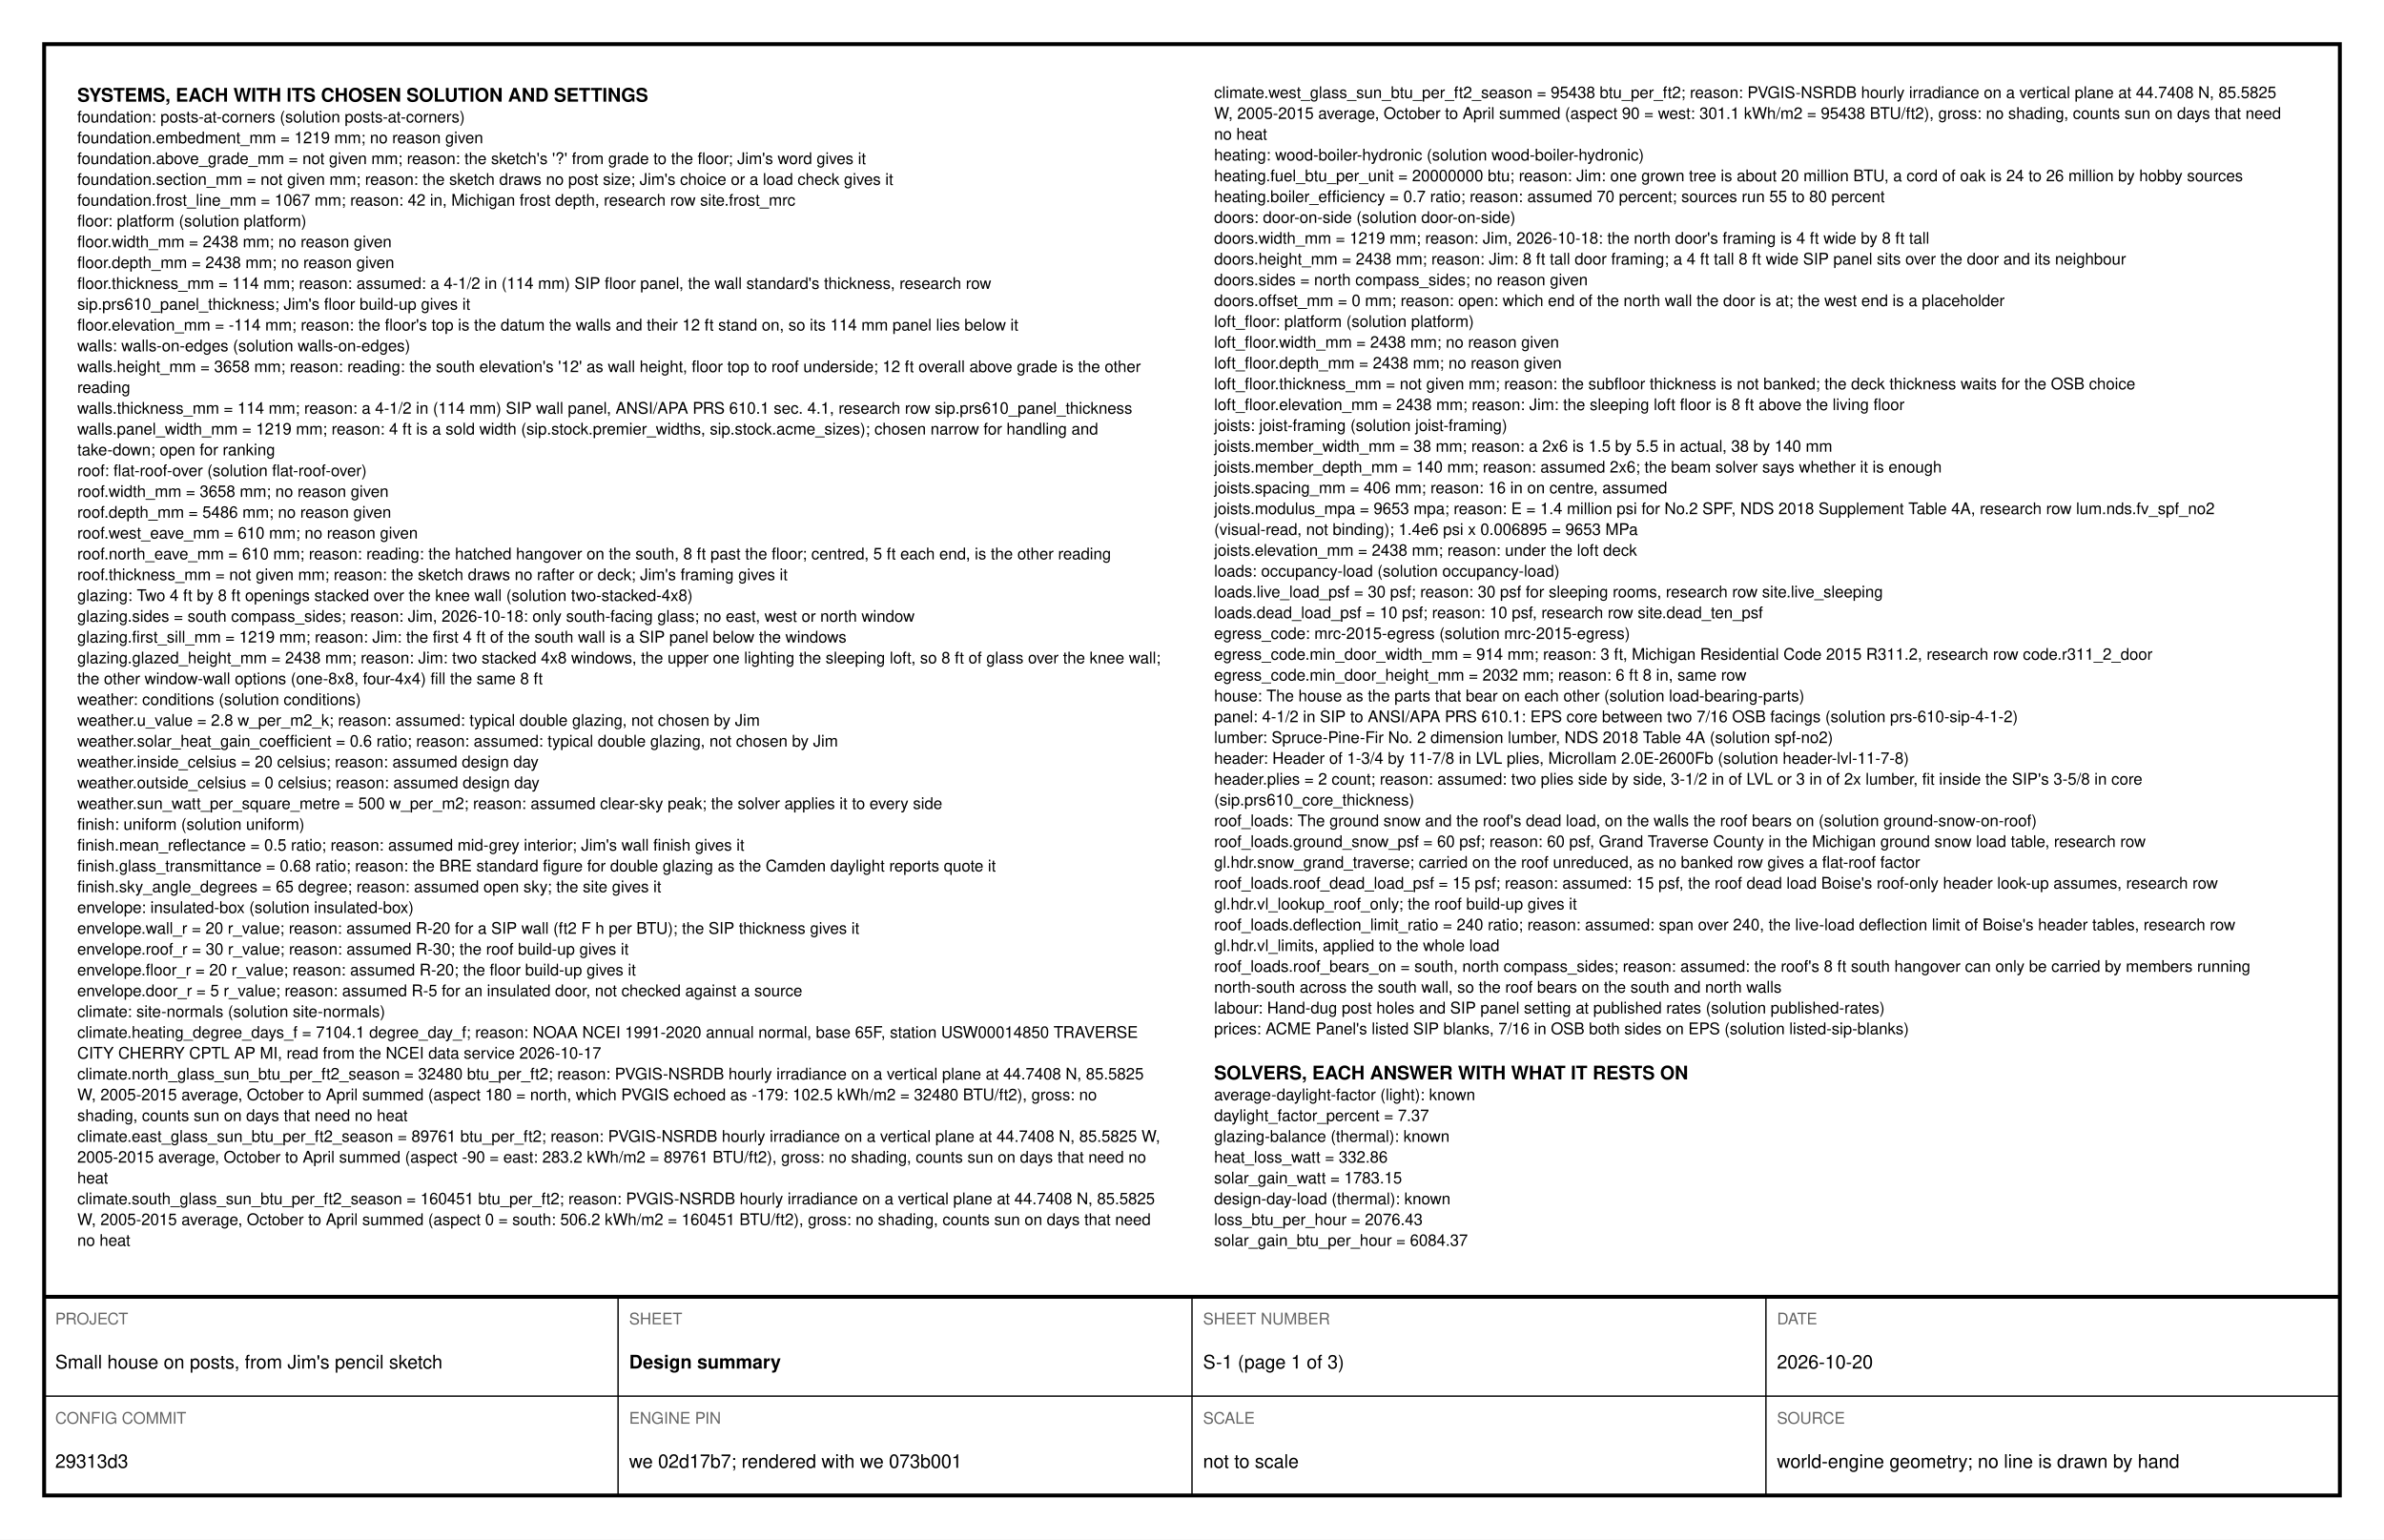
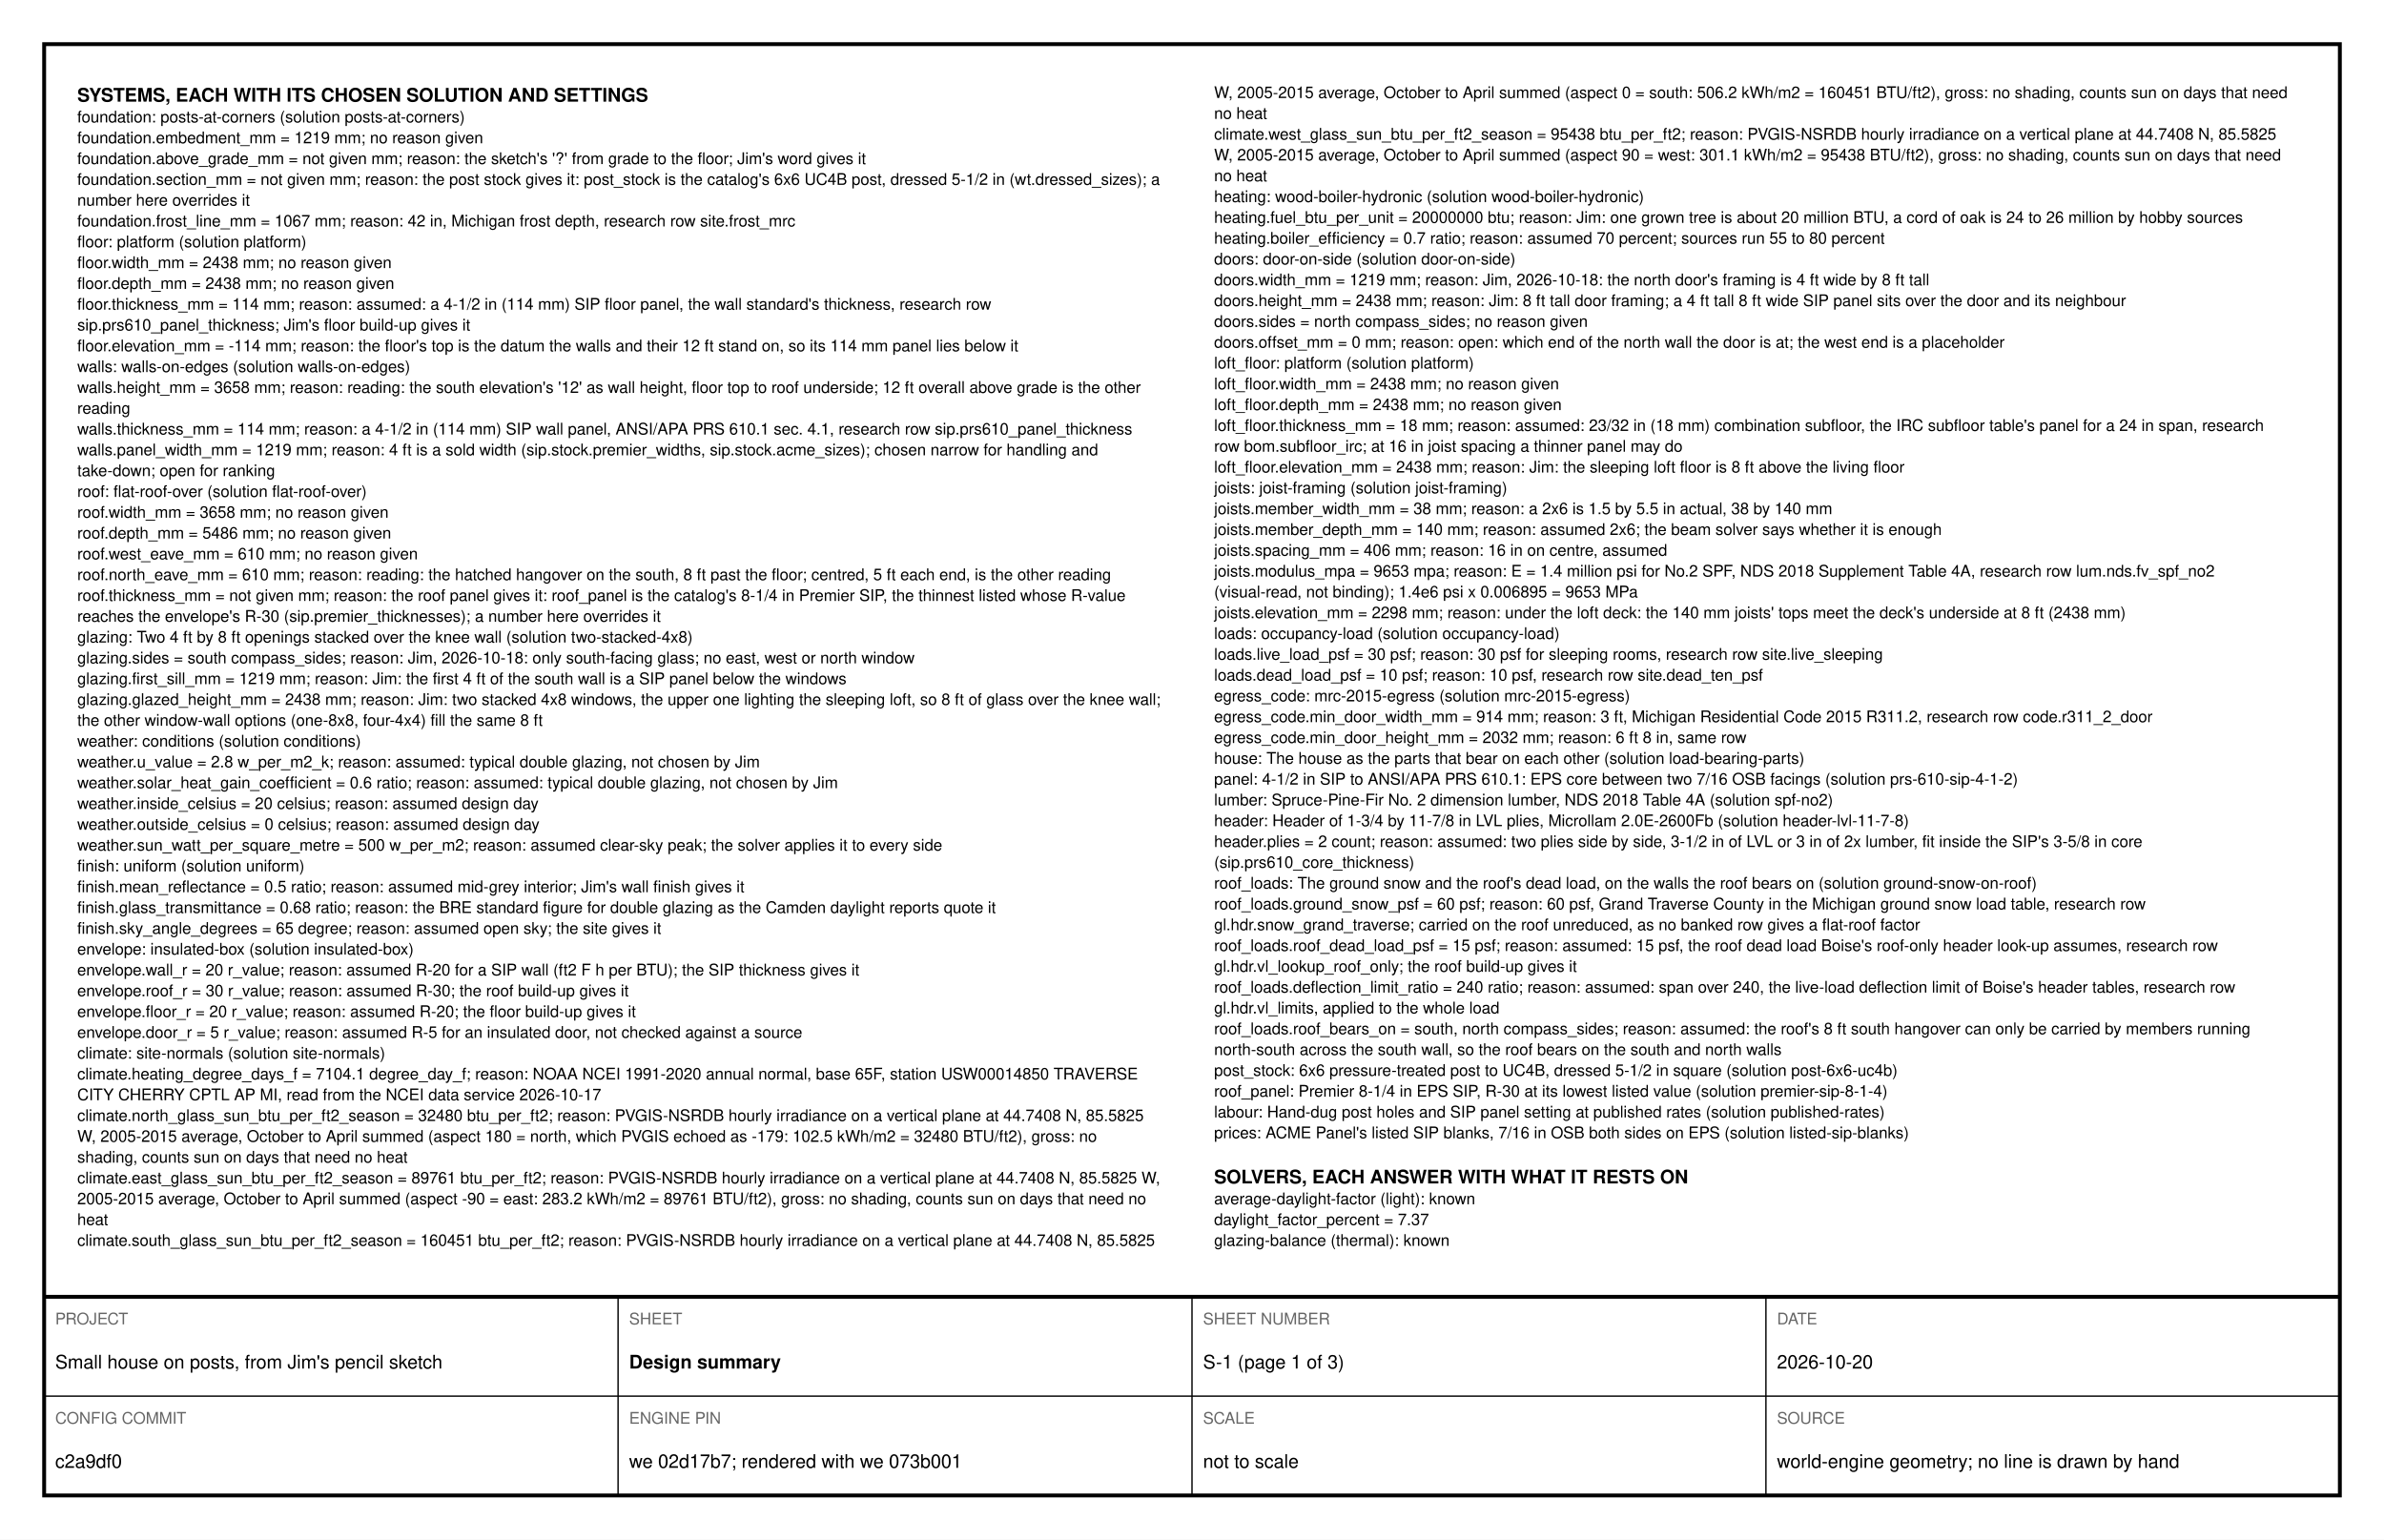
<svg xmlns="http://www.w3.org/2000/svg" width="432.000mm" height="279.000mm" viewBox="0 0 432.000 279.000" font-family="Helvetica, Arial, sans-serif">
  <rect width="432.000" height="279.000" fill="#ffffff" />
  <rect x="8.000" y="8.000" width="416.000" height="263.000" fill="none" stroke="#000000" stroke-width="0.700" />
  <text x="14.000" y="18.420" font-size="3.400" text-anchor="start" fill="#000000" font-weight="bold">SYSTEMS, EACH WITH ITS CHOSEN SOLUTION AND SETTINGS</text>
  <text x="14.000" y="22.190" font-size="2.900" text-anchor="start" fill="#000000">foundation: posts-at-corners (solution posts-at-corners)</text>
  <text x="14.000" y="25.960" font-size="2.900" text-anchor="start" fill="#000000">foundation.embedment_mm = 1219 mm; no reason given</text>
  <text x="14.000" y="29.730" font-size="2.900" text-anchor="start" fill="#000000">foundation.above_grade_mm = not given mm; reason: the sketch's '?' from grade to the floor; Jim's word gives it</text>
-   <text x="14.000" y="33.500" font-size="2.900" text-anchor="start" fill="#000000">foundation.section_mm = not given mm; reason: the sketch draws no post size; Jim's choice or a load check gives it</text>
-   <text x="14.000" y="37.270" font-size="2.900" text-anchor="start" fill="#000000">foundation.frost_line_mm = 1067 mm; reason: 42 in, Michigan frost depth, research row site.frost_mrc</text>
-   <text x="14.000" y="41.040" font-size="2.900" text-anchor="start" fill="#000000">floor: platform (solution platform)</text>
-   <text x="14.000" y="44.810" font-size="2.900" text-anchor="start" fill="#000000">floor.width_mm = 2438 mm; no reason given</text>
-   <text x="14.000" y="48.580" font-size="2.900" text-anchor="start" fill="#000000">floor.depth_mm = 2438 mm; no reason given</text>
-   <text x="14.000" y="52.350" font-size="2.900" text-anchor="start" fill="#000000">floor.thickness_mm = 114 mm; reason: assumed: a 4-1/2 in (114 mm) SIP floor panel, the wall standard's thickness, research row</text>
-   <text x="14.000" y="56.120" font-size="2.900" text-anchor="start" fill="#000000">      sip.prs610_panel_thickness; Jim's floor build-up gives it</text>
-   <text x="14.000" y="59.890" font-size="2.900" text-anchor="start" fill="#000000">floor.elevation_mm = -114 mm; reason: the floor's top is the datum the walls and their 12 ft stand on, so its 114 mm panel lies below it</text>
-   <text x="14.000" y="63.660" font-size="2.900" text-anchor="start" fill="#000000">walls: walls-on-edges (solution walls-on-edges)</text>
-   <text x="14.000" y="67.430" font-size="2.900" text-anchor="start" fill="#000000">walls.height_mm = 3658 mm; reason: reading: the south elevation's '12' as wall height, floor top to roof underside; 12 ft overall above grade is the other</text>
-   <text x="14.000" y="71.200" font-size="2.900" text-anchor="start" fill="#000000">      reading</text>
-   <text x="14.000" y="74.970" font-size="2.900" text-anchor="start" fill="#000000">walls.thickness_mm = 114 mm; reason: a 4-1/2 in (114 mm) SIP wall panel, ANSI/APA PRS 610.1 sec. 4.1, research row sip.prs610_panel_thickness</text>
-   <text x="14.000" y="78.740" font-size="2.900" text-anchor="start" fill="#000000">walls.panel_width_mm = 1219 mm; reason: 4 ft is a sold width (sip.stock.premier_widths, sip.stock.acme_sizes); chosen narrow for handling and</text>
-   <text x="14.000" y="82.510" font-size="2.900" text-anchor="start" fill="#000000">      take-down; open for ranking</text>
-   <text x="14.000" y="86.280" font-size="2.900" text-anchor="start" fill="#000000">roof: flat-roof-over (solution flat-roof-over)</text>
-   <text x="14.000" y="90.050" font-size="2.900" text-anchor="start" fill="#000000">roof.width_mm = 3658 mm; no reason given</text>
-   <text x="14.000" y="93.820" font-size="2.900" text-anchor="start" fill="#000000">roof.depth_mm = 5486 mm; no reason given</text>
-   <text x="14.000" y="97.590" font-size="2.900" text-anchor="start" fill="#000000">roof.west_eave_mm = 610 mm; no reason given</text>
-   <text x="14.000" y="101.360" font-size="2.900" text-anchor="start" fill="#000000">roof.north_eave_mm = 610 mm; reason: reading: the hatched hangover on the south, 8 ft past the floor; centred, 5 ft each end, is the other reading</text>
-   <text x="14.000" y="105.130" font-size="2.900" text-anchor="start" fill="#000000">roof.thickness_mm = not given mm; reason: the sketch draws no rafter or deck; Jim's framing gives it</text>
-   <text x="14.000" y="108.900" font-size="2.900" text-anchor="start" fill="#000000">glazing: Two 4 ft by 8 ft openings stacked over the knee wall (solution two-stacked-4x8)</text>
-   <text x="14.000" y="112.670" font-size="2.900" text-anchor="start" fill="#000000">glazing.sides = south compass_sides; reason: Jim, 2026-10-18: only south-facing glass; no east, west or north window</text>
-   <text x="14.000" y="116.440" font-size="2.900" text-anchor="start" fill="#000000">glazing.first_sill_mm = 1219 mm; reason: Jim: the first 4 ft of the south wall is a SIP panel below the windows</text>
-   <text x="14.000" y="120.210" font-size="2.900" text-anchor="start" fill="#000000">glazing.glazed_height_mm = 2438 mm; reason: Jim: two stacked 4x8 windows, the upper one lighting the sleeping loft, so 8 ft of glass over the knee wall;</text>
-   <text x="14.000" y="123.980" font-size="2.900" text-anchor="start" fill="#000000">      the other window-wall options (one-8x8, four-4x4) fill the same 8 ft</text>
-   <text x="14.000" y="127.750" font-size="2.900" text-anchor="start" fill="#000000">weather: conditions (solution conditions)</text>
-   <text x="14.000" y="131.520" font-size="2.900" text-anchor="start" fill="#000000">weather.u_value = 2.8 w_per_m2_k; reason: assumed: typical double glazing, not chosen by Jim</text>
-   <text x="14.000" y="135.290" font-size="2.900" text-anchor="start" fill="#000000">weather.solar_heat_gain_coefficient = 0.6 ratio; reason: assumed: typical double glazing, not chosen by Jim</text>
-   <text x="14.000" y="139.060" font-size="2.900" text-anchor="start" fill="#000000">weather.inside_celsius = 20 celsius; reason: assumed design day</text>
-   <text x="14.000" y="142.830" font-size="2.900" text-anchor="start" fill="#000000">weather.outside_celsius = 0 celsius; reason: assumed design day</text>
-   <text x="14.000" y="146.600" font-size="2.900" text-anchor="start" fill="#000000">weather.sun_watt_per_square_metre = 500 w_per_m2; reason: assumed clear-sky peak; the solver applies it to every side</text>
-   <text x="14.000" y="150.370" font-size="2.900" text-anchor="start" fill="#000000">finish: uniform (solution uniform)</text>
-   <text x="14.000" y="154.140" font-size="2.900" text-anchor="start" fill="#000000">finish.mean_reflectance = 0.5 ratio; reason: assumed mid-grey interior; Jim's wall finish gives it</text>
-   <text x="14.000" y="157.910" font-size="2.900" text-anchor="start" fill="#000000">finish.glass_transmittance = 0.68 ratio; reason: the BRE standard figure for double glazing as the Camden daylight reports quote it</text>
-   <text x="14.000" y="161.680" font-size="2.900" text-anchor="start" fill="#000000">finish.sky_angle_degrees = 65 degree; reason: assumed open sky; the site gives it</text>
-   <text x="14.000" y="165.450" font-size="2.900" text-anchor="start" fill="#000000">envelope: insulated-box (solution insulated-box)</text>
-   <text x="14.000" y="169.220" font-size="2.900" text-anchor="start" fill="#000000">envelope.wall_r = 20 r_value; reason: assumed R-20 for a SIP wall (ft2 F h per BTU); the SIP thickness gives it</text>
-   <text x="14.000" y="172.990" font-size="2.900" text-anchor="start" fill="#000000">envelope.roof_r = 30 r_value; reason: assumed R-30; the roof build-up gives it</text>
-   <text x="14.000" y="176.760" font-size="2.900" text-anchor="start" fill="#000000">envelope.floor_r = 20 r_value; reason: assumed R-20; the floor build-up gives it</text>
-   <text x="14.000" y="180.530" font-size="2.900" text-anchor="start" fill="#000000">envelope.door_r = 5 r_value; reason: assumed R-5 for an insulated door, not checked against a source</text>
-   <text x="14.000" y="184.300" font-size="2.900" text-anchor="start" fill="#000000">climate: site-normals (solution site-normals)</text>
-   <text x="14.000" y="188.070" font-size="2.900" text-anchor="start" fill="#000000">climate.heating_degree_days_f = 7104.1 degree_day_f; reason: NOAA NCEI 1991-2020 annual normal, base 65F, station USW00014850 TRAVERSE</text>
-   <text x="14.000" y="191.840" font-size="2.900" text-anchor="start" fill="#000000">      CITY CHERRY CPTL AP MI, read from the NCEI data service 2026-10-17</text>
-   <text x="14.000" y="195.610" font-size="2.900" text-anchor="start" fill="#000000">climate.north_glass_sun_btu_per_ft2_season = 32480 btu_per_ft2; reason: PVGIS-NSRDB hourly irradiance on a vertical plane at 44.7408 N, 85.5825</text>
-   <text x="14.000" y="199.380" font-size="2.900" text-anchor="start" fill="#000000">      W, 2005-2015 average, October to April summed (aspect 180 = north, which PVGIS echoed as -179: 102.5 kWh/m2 = 32480 BTU/ft2), gross: no</text>
-   <text x="14.000" y="203.150" font-size="2.900" text-anchor="start" fill="#000000">      shading, counts sun on days that need no heat</text>
-   <text x="14.000" y="206.920" font-size="2.900" text-anchor="start" fill="#000000">climate.east_glass_sun_btu_per_ft2_season = 89761 btu_per_ft2; reason: PVGIS-NSRDB hourly irradiance on a vertical plane at 44.7408 N, 85.5825 W,</text>
-   <text x="14.000" y="210.690" font-size="2.900" text-anchor="start" fill="#000000">      2005-2015 average, October to April summed (aspect -90 = east: 283.2 kWh/m2 = 89761 BTU/ft2), gross: no shading, counts sun on days that need no</text>
-   <text x="14.000" y="214.460" font-size="2.900" text-anchor="start" fill="#000000">      heat</text>
-   <text x="14.000" y="218.230" font-size="2.900" text-anchor="start" fill="#000000">climate.south_glass_sun_btu_per_ft2_season = 160451 btu_per_ft2; reason: PVGIS-NSRDB hourly irradiance on a vertical plane at 44.7408 N, 85.5825</text>
-   <text x="14.000" y="222.000" font-size="2.900" text-anchor="start" fill="#000000">      W, 2005-2015 average, October to April summed (aspect 0 = south: 506.2 kWh/m2 = 160451 BTU/ft2), gross: no shading, counts sun on days that need</text>
-   <text x="14.000" y="225.770" font-size="2.900" text-anchor="start" fill="#000000">      no heat</text>
-   <text x="220.000" y="17.770" font-size="2.900" text-anchor="start" fill="#000000">climate.west_glass_sun_btu_per_ft2_season = 95438 btu_per_ft2; reason: PVGIS-NSRDB hourly irradiance on a vertical plane at 44.7408 N, 85.5825</text>
-   <text x="220.000" y="21.540" font-size="2.900" text-anchor="start" fill="#000000">      W, 2005-2015 average, October to April summed (aspect 90 = west: 301.1 kWh/m2 = 95438 BTU/ft2), gross: no shading, counts sun on days that need</text>
-   <text x="220.000" y="25.310" font-size="2.900" text-anchor="start" fill="#000000">      no heat</text>
-   <text x="220.000" y="29.080" font-size="2.900" text-anchor="start" fill="#000000">heating: wood-boiler-hydronic (solution wood-boiler-hydronic)</text>
-   <text x="220.000" y="32.850" font-size="2.900" text-anchor="start" fill="#000000">heating.fuel_btu_per_unit = 20000000 btu; reason: Jim: one grown tree is about 20 million BTU, a cord of oak is 24 to 26 million by hobby sources</text>
-   <text x="220.000" y="36.620" font-size="2.900" text-anchor="start" fill="#000000">heating.boiler_efficiency = 0.7 ratio; reason: assumed 70 percent; sources run 55 to 80 percent</text>
-   <text x="220.000" y="40.390" font-size="2.900" text-anchor="start" fill="#000000">doors: door-on-side (solution door-on-side)</text>
-   <text x="220.000" y="44.160" font-size="2.900" text-anchor="start" fill="#000000">doors.width_mm = 1219 mm; reason: Jim, 2026-10-18: the north door's framing is 4 ft wide by 8 ft tall</text>
-   <text x="220.000" y="47.930" font-size="2.900" text-anchor="start" fill="#000000">doors.height_mm = 2438 mm; reason: Jim: 8 ft tall door framing; a 4 ft tall 8 ft wide SIP panel sits over the door and its neighbour</text>
-   <text x="220.000" y="51.700" font-size="2.900" text-anchor="start" fill="#000000">doors.sides = north compass_sides; no reason given</text>
-   <text x="220.000" y="55.470" font-size="2.900" text-anchor="start" fill="#000000">doors.offset_mm = 0 mm; reason: open: which end of the north wall the door is at; the west end is a placeholder</text>
-   <text x="220.000" y="59.240" font-size="2.900" text-anchor="start" fill="#000000">loft_floor: platform (solution platform)</text>
-   <text x="220.000" y="63.010" font-size="2.900" text-anchor="start" fill="#000000">loft_floor.width_mm = 2438 mm; no reason given</text>
-   <text x="220.000" y="66.780" font-size="2.900" text-anchor="start" fill="#000000">loft_floor.depth_mm = 2438 mm; no reason given</text>
-   <text x="220.000" y="70.550" font-size="2.900" text-anchor="start" fill="#000000">loft_floor.thickness_mm = not given mm; reason: the subfloor thickness is not banked; the deck thickness waits for the OSB choice</text>
-   <text x="220.000" y="74.320" font-size="2.900" text-anchor="start" fill="#000000">loft_floor.elevation_mm = 2438 mm; reason: Jim: the sleeping loft floor is 8 ft above the living floor</text>
-   <text x="220.000" y="78.090" font-size="2.900" text-anchor="start" fill="#000000">joists: joist-framing (solution joist-framing)</text>
-   <text x="220.000" y="81.860" font-size="2.900" text-anchor="start" fill="#000000">joists.member_width_mm = 38 mm; reason: a 2x6 is 1.5 by 5.5 in actual, 38 by 140 mm</text>
-   <text x="220.000" y="85.630" font-size="2.900" text-anchor="start" fill="#000000">joists.member_depth_mm = 140 mm; reason: assumed 2x6; the beam solver says whether it is enough</text>
-   <text x="220.000" y="89.400" font-size="2.900" text-anchor="start" fill="#000000">joists.spacing_mm = 406 mm; reason: 16 in on centre, assumed</text>
-   <text x="220.000" y="93.170" font-size="2.900" text-anchor="start" fill="#000000">joists.modulus_mpa = 9653 mpa; reason: E = 1.4 million psi for No.2 SPF, NDS 2018 Supplement Table 4A, research row lum.nds.fv_spf_no2</text>
-   <text x="220.000" y="96.940" font-size="2.900" text-anchor="start" fill="#000000">      (visual-read, not binding); 1.4e6 psi x 0.006895 = 9653 MPa</text>
-   <text x="220.000" y="100.710" font-size="2.900" text-anchor="start" fill="#000000">joists.elevation_mm = 2438 mm; reason: under the loft deck</text>
-   <text x="220.000" y="104.480" font-size="2.900" text-anchor="start" fill="#000000">loads: occupancy-load (solution occupancy-load)</text>
-   <text x="220.000" y="108.250" font-size="2.900" text-anchor="start" fill="#000000">loads.live_load_psf = 30 psf; reason: 30 psf for sleeping rooms, research row site.live_sleeping</text>
-   <text x="220.000" y="112.020" font-size="2.900" text-anchor="start" fill="#000000">loads.dead_load_psf = 10 psf; reason: 10 psf, research row site.dead_ten_psf</text>
-   <text x="220.000" y="115.790" font-size="2.900" text-anchor="start" fill="#000000">egress_code: mrc-2015-egress (solution mrc-2015-egress)</text>
-   <text x="220.000" y="119.560" font-size="2.900" text-anchor="start" fill="#000000">egress_code.min_door_width_mm = 914 mm; reason: 3 ft, Michigan Residential Code 2015 R311.2, research row code.r311_2_door</text>
-   <text x="220.000" y="123.330" font-size="2.900" text-anchor="start" fill="#000000">egress_code.min_door_height_mm = 2032 mm; reason: 6 ft 8 in, same row</text>
-   <text x="220.000" y="127.100" font-size="2.900" text-anchor="start" fill="#000000">house: The house as the parts that bear on each other (solution load-bearing-parts)</text>
-   <text x="220.000" y="130.870" font-size="2.900" text-anchor="start" fill="#000000">panel: 4-1/2 in SIP to ANSI/APA PRS 610.1: EPS core between two 7/16 OSB facings (solution prs-610-sip-4-1-2)</text>
-   <text x="220.000" y="134.640" font-size="2.900" text-anchor="start" fill="#000000">lumber: Spruce-Pine-Fir No. 2 dimension lumber, NDS 2018 Table 4A (solution spf-no2)</text>
-   <text x="220.000" y="138.410" font-size="2.900" text-anchor="start" fill="#000000">header: Header of 1-3/4 by 11-7/8 in LVL plies, Microllam 2.0E-2600Fb (solution header-lvl-11-7-8)</text>
-   <text x="220.000" y="142.180" font-size="2.900" text-anchor="start" fill="#000000">header.plies = 2 count; reason: assumed: two plies side by side, 3-1/2 in of LVL or 3 in of 2x lumber, fit inside the SIP's 3-5/8 in core</text>
-   <text x="220.000" y="145.950" font-size="2.900" text-anchor="start" fill="#000000">      (sip.prs610_core_thickness)</text>
-   <text x="220.000" y="149.720" font-size="2.900" text-anchor="start" fill="#000000">roof_loads: The ground snow and the roof's dead load, on the walls the roof bears on (solution ground-snow-on-roof)</text>
-   <text x="220.000" y="153.490" font-size="2.900" text-anchor="start" fill="#000000">roof_loads.ground_snow_psf = 60 psf; reason: 60 psf, Grand Traverse County in the Michigan ground snow load table, research row</text>
-   <text x="220.000" y="157.260" font-size="2.900" text-anchor="start" fill="#000000">      gl.hdr.snow_grand_traverse; carried on the roof unreduced, as no banked row gives a flat-roof factor</text>
-   <text x="220.000" y="161.030" font-size="2.900" text-anchor="start" fill="#000000">roof_loads.roof_dead_load_psf = 15 psf; reason: assumed: 15 psf, the roof dead load Boise's roof-only header look-up assumes, research row</text>
-   <text x="220.000" y="164.800" font-size="2.900" text-anchor="start" fill="#000000">      gl.hdr.vl_lookup_roof_only; the roof build-up gives it</text>
-   <text x="220.000" y="168.570" font-size="2.900" text-anchor="start" fill="#000000">roof_loads.deflection_limit_ratio = 240 ratio; reason: assumed: span over 240, the live-load deflection limit of Boise's header tables, research row</text>
-   <text x="220.000" y="172.340" font-size="2.900" text-anchor="start" fill="#000000">      gl.hdr.vl_limits, applied to the whole load</text>
-   <text x="220.000" y="176.110" font-size="2.900" text-anchor="start" fill="#000000">roof_loads.roof_bears_on = south, north compass_sides; reason: assumed: the roof's 8 ft south hangover can only be carried by members running</text>
-   <text x="220.000" y="179.880" font-size="2.900" text-anchor="start" fill="#000000">      north-south across the south wall, so the roof bears on the south and north walls</text>
-   <text x="220.000" y="183.650" font-size="2.900" text-anchor="start" fill="#000000">labour: Hand-dug post holes and SIP panel setting at published rates (solution published-rates)</text>
-   <text x="220.000" y="187.420" font-size="2.900" text-anchor="start" fill="#000000">prices: ACME Panel's listed SIP blanks, 7/16 in OSB both sides on EPS (solution listed-sip-blanks)</text>
-   <text x="220.000" y="191.190" font-size="2.900" text-anchor="start" fill="#000000" />
-   <text x="220.000" y="195.610" font-size="3.400" text-anchor="start" fill="#000000" font-weight="bold">SOLVERS, EACH ANSWER WITH WHAT IT RESTS ON</text>
-   <text x="220.000" y="199.380" font-size="2.900" text-anchor="start" fill="#000000">average-daylight-factor (light): known</text>
-   <text x="220.000" y="203.150" font-size="2.900" text-anchor="start" fill="#000000">daylight_factor_percent = 7.37</text>
-   <text x="220.000" y="206.920" font-size="2.900" text-anchor="start" fill="#000000">glazing-balance (thermal): known</text>
-   <text x="220.000" y="210.690" font-size="2.900" text-anchor="start" fill="#000000">heat_loss_watt = 332.86</text>
-   <text x="220.000" y="214.460" font-size="2.900" text-anchor="start" fill="#000000">solar_gain_watt = 1783.15</text>
-   <text x="220.000" y="218.230" font-size="2.900" text-anchor="start" fill="#000000">design-day-load (thermal): known</text>
-   <text x="220.000" y="222.000" font-size="2.900" text-anchor="start" fill="#000000">loss_btu_per_hour = 2076.43</text>
-   <text x="220.000" y="225.770" font-size="2.900" text-anchor="start" fill="#000000">solar_gain_btu_per_hour = 6084.37</text>
+   <text x="14.000" y="33.500" font-size="2.900" text-anchor="start" fill="#000000">foundation.section_mm = not given mm; reason: the post stock gives it: post_stock is the catalog's 6x6 UC4B post, dressed 5-1/2 in (wt.dressed_sizes); a</text>
+   <text x="14.000" y="37.270" font-size="2.900" text-anchor="start" fill="#000000">      number here overrides it</text>
+   <text x="14.000" y="41.040" font-size="2.900" text-anchor="start" fill="#000000">foundation.frost_line_mm = 1067 mm; reason: 42 in, Michigan frost depth, research row site.frost_mrc</text>
+   <text x="14.000" y="44.810" font-size="2.900" text-anchor="start" fill="#000000">floor: platform (solution platform)</text>
+   <text x="14.000" y="48.580" font-size="2.900" text-anchor="start" fill="#000000">floor.width_mm = 2438 mm; no reason given</text>
+   <text x="14.000" y="52.350" font-size="2.900" text-anchor="start" fill="#000000">floor.depth_mm = 2438 mm; no reason given</text>
+   <text x="14.000" y="56.120" font-size="2.900" text-anchor="start" fill="#000000">floor.thickness_mm = 114 mm; reason: assumed: a 4-1/2 in (114 mm) SIP floor panel, the wall standard's thickness, research row</text>
+   <text x="14.000" y="59.890" font-size="2.900" text-anchor="start" fill="#000000">      sip.prs610_panel_thickness; Jim's floor build-up gives it</text>
+   <text x="14.000" y="63.660" font-size="2.900" text-anchor="start" fill="#000000">floor.elevation_mm = -114 mm; reason: the floor's top is the datum the walls and their 12 ft stand on, so its 114 mm panel lies below it</text>
+   <text x="14.000" y="67.430" font-size="2.900" text-anchor="start" fill="#000000">walls: walls-on-edges (solution walls-on-edges)</text>
+   <text x="14.000" y="71.200" font-size="2.900" text-anchor="start" fill="#000000">walls.height_mm = 3658 mm; reason: reading: the south elevation's '12' as wall height, floor top to roof underside; 12 ft overall above grade is the other</text>
+   <text x="14.000" y="74.970" font-size="2.900" text-anchor="start" fill="#000000">      reading</text>
+   <text x="14.000" y="78.740" font-size="2.900" text-anchor="start" fill="#000000">walls.thickness_mm = 114 mm; reason: a 4-1/2 in (114 mm) SIP wall panel, ANSI/APA PRS 610.1 sec. 4.1, research row sip.prs610_panel_thickness</text>
+   <text x="14.000" y="82.510" font-size="2.900" text-anchor="start" fill="#000000">walls.panel_width_mm = 1219 mm; reason: 4 ft is a sold width (sip.stock.premier_widths, sip.stock.acme_sizes); chosen narrow for handling and</text>
+   <text x="14.000" y="86.280" font-size="2.900" text-anchor="start" fill="#000000">      take-down; open for ranking</text>
+   <text x="14.000" y="90.050" font-size="2.900" text-anchor="start" fill="#000000">roof: flat-roof-over (solution flat-roof-over)</text>
+   <text x="14.000" y="93.820" font-size="2.900" text-anchor="start" fill="#000000">roof.width_mm = 3658 mm; no reason given</text>
+   <text x="14.000" y="97.590" font-size="2.900" text-anchor="start" fill="#000000">roof.depth_mm = 5486 mm; no reason given</text>
+   <text x="14.000" y="101.360" font-size="2.900" text-anchor="start" fill="#000000">roof.west_eave_mm = 610 mm; no reason given</text>
+   <text x="14.000" y="105.130" font-size="2.900" text-anchor="start" fill="#000000">roof.north_eave_mm = 610 mm; reason: reading: the hatched hangover on the south, 8 ft past the floor; centred, 5 ft each end, is the other reading</text>
+   <text x="14.000" y="108.900" font-size="2.900" text-anchor="start" fill="#000000">roof.thickness_mm = not given mm; reason: the roof panel gives it: roof_panel is the catalog's 8-1/4 in Premier SIP, the thinnest listed whose R-value</text>
+   <text x="14.000" y="112.670" font-size="2.900" text-anchor="start" fill="#000000">      reaches the envelope's R-30 (sip.premier_thicknesses); a number here overrides it</text>
+   <text x="14.000" y="116.440" font-size="2.900" text-anchor="start" fill="#000000">glazing: Two 4 ft by 8 ft openings stacked over the knee wall (solution two-stacked-4x8)</text>
+   <text x="14.000" y="120.210" font-size="2.900" text-anchor="start" fill="#000000">glazing.sides = south compass_sides; reason: Jim, 2026-10-18: only south-facing glass; no east, west or north window</text>
+   <text x="14.000" y="123.980" font-size="2.900" text-anchor="start" fill="#000000">glazing.first_sill_mm = 1219 mm; reason: Jim: the first 4 ft of the south wall is a SIP panel below the windows</text>
+   <text x="14.000" y="127.750" font-size="2.900" text-anchor="start" fill="#000000">glazing.glazed_height_mm = 2438 mm; reason: Jim: two stacked 4x8 windows, the upper one lighting the sleeping loft, so 8 ft of glass over the knee wall;</text>
+   <text x="14.000" y="131.520" font-size="2.900" text-anchor="start" fill="#000000">      the other window-wall options (one-8x8, four-4x4) fill the same 8 ft</text>
+   <text x="14.000" y="135.290" font-size="2.900" text-anchor="start" fill="#000000">weather: conditions (solution conditions)</text>
+   <text x="14.000" y="139.060" font-size="2.900" text-anchor="start" fill="#000000">weather.u_value = 2.8 w_per_m2_k; reason: assumed: typical double glazing, not chosen by Jim</text>
+   <text x="14.000" y="142.830" font-size="2.900" text-anchor="start" fill="#000000">weather.solar_heat_gain_coefficient = 0.6 ratio; reason: assumed: typical double glazing, not chosen by Jim</text>
+   <text x="14.000" y="146.600" font-size="2.900" text-anchor="start" fill="#000000">weather.inside_celsius = 20 celsius; reason: assumed design day</text>
+   <text x="14.000" y="150.370" font-size="2.900" text-anchor="start" fill="#000000">weather.outside_celsius = 0 celsius; reason: assumed design day</text>
+   <text x="14.000" y="154.140" font-size="2.900" text-anchor="start" fill="#000000">weather.sun_watt_per_square_metre = 500 w_per_m2; reason: assumed clear-sky peak; the solver applies it to every side</text>
+   <text x="14.000" y="157.910" font-size="2.900" text-anchor="start" fill="#000000">finish: uniform (solution uniform)</text>
+   <text x="14.000" y="161.680" font-size="2.900" text-anchor="start" fill="#000000">finish.mean_reflectance = 0.5 ratio; reason: assumed mid-grey interior; Jim's wall finish gives it</text>
+   <text x="14.000" y="165.450" font-size="2.900" text-anchor="start" fill="#000000">finish.glass_transmittance = 0.68 ratio; reason: the BRE standard figure for double glazing as the Camden daylight reports quote it</text>
+   <text x="14.000" y="169.220" font-size="2.900" text-anchor="start" fill="#000000">finish.sky_angle_degrees = 65 degree; reason: assumed open sky; the site gives it</text>
+   <text x="14.000" y="172.990" font-size="2.900" text-anchor="start" fill="#000000">envelope: insulated-box (solution insulated-box)</text>
+   <text x="14.000" y="176.760" font-size="2.900" text-anchor="start" fill="#000000">envelope.wall_r = 20 r_value; reason: assumed R-20 for a SIP wall (ft2 F h per BTU); the SIP thickness gives it</text>
+   <text x="14.000" y="180.530" font-size="2.900" text-anchor="start" fill="#000000">envelope.roof_r = 30 r_value; reason: assumed R-30; the roof build-up gives it</text>
+   <text x="14.000" y="184.300" font-size="2.900" text-anchor="start" fill="#000000">envelope.floor_r = 20 r_value; reason: assumed R-20; the floor build-up gives it</text>
+   <text x="14.000" y="188.070" font-size="2.900" text-anchor="start" fill="#000000">envelope.door_r = 5 r_value; reason: assumed R-5 for an insulated door, not checked against a source</text>
+   <text x="14.000" y="191.840" font-size="2.900" text-anchor="start" fill="#000000">climate: site-normals (solution site-normals)</text>
+   <text x="14.000" y="195.610" font-size="2.900" text-anchor="start" fill="#000000">climate.heating_degree_days_f = 7104.1 degree_day_f; reason: NOAA NCEI 1991-2020 annual normal, base 65F, station USW00014850 TRAVERSE</text>
+   <text x="14.000" y="199.380" font-size="2.900" text-anchor="start" fill="#000000">      CITY CHERRY CPTL AP MI, read from the NCEI data service 2026-10-17</text>
+   <text x="14.000" y="203.150" font-size="2.900" text-anchor="start" fill="#000000">climate.north_glass_sun_btu_per_ft2_season = 32480 btu_per_ft2; reason: PVGIS-NSRDB hourly irradiance on a vertical plane at 44.7408 N, 85.5825</text>
+   <text x="14.000" y="206.920" font-size="2.900" text-anchor="start" fill="#000000">      W, 2005-2015 average, October to April summed (aspect 180 = north, which PVGIS echoed as -179: 102.5 kWh/m2 = 32480 BTU/ft2), gross: no</text>
+   <text x="14.000" y="210.690" font-size="2.900" text-anchor="start" fill="#000000">      shading, counts sun on days that need no heat</text>
+   <text x="14.000" y="214.460" font-size="2.900" text-anchor="start" fill="#000000">climate.east_glass_sun_btu_per_ft2_season = 89761 btu_per_ft2; reason: PVGIS-NSRDB hourly irradiance on a vertical plane at 44.7408 N, 85.5825 W,</text>
+   <text x="14.000" y="218.230" font-size="2.900" text-anchor="start" fill="#000000">      2005-2015 average, October to April summed (aspect -90 = east: 283.2 kWh/m2 = 89761 BTU/ft2), gross: no shading, counts sun on days that need no</text>
+   <text x="14.000" y="222.000" font-size="2.900" text-anchor="start" fill="#000000">      heat</text>
+   <text x="14.000" y="225.770" font-size="2.900" text-anchor="start" fill="#000000">climate.south_glass_sun_btu_per_ft2_season = 160451 btu_per_ft2; reason: PVGIS-NSRDB hourly irradiance on a vertical plane at 44.7408 N, 85.5825</text>
+   <text x="220.000" y="17.770" font-size="2.900" text-anchor="start" fill="#000000">      W, 2005-2015 average, October to April summed (aspect 0 = south: 506.2 kWh/m2 = 160451 BTU/ft2), gross: no shading, counts sun on days that need</text>
+   <text x="220.000" y="21.540" font-size="2.900" text-anchor="start" fill="#000000">      no heat</text>
+   <text x="220.000" y="25.310" font-size="2.900" text-anchor="start" fill="#000000">climate.west_glass_sun_btu_per_ft2_season = 95438 btu_per_ft2; reason: PVGIS-NSRDB hourly irradiance on a vertical plane at 44.7408 N, 85.5825</text>
+   <text x="220.000" y="29.080" font-size="2.900" text-anchor="start" fill="#000000">      W, 2005-2015 average, October to April summed (aspect 90 = west: 301.1 kWh/m2 = 95438 BTU/ft2), gross: no shading, counts sun on days that need</text>
+   <text x="220.000" y="32.850" font-size="2.900" text-anchor="start" fill="#000000">      no heat</text>
+   <text x="220.000" y="36.620" font-size="2.900" text-anchor="start" fill="#000000">heating: wood-boiler-hydronic (solution wood-boiler-hydronic)</text>
+   <text x="220.000" y="40.390" font-size="2.900" text-anchor="start" fill="#000000">heating.fuel_btu_per_unit = 20000000 btu; reason: Jim: one grown tree is about 20 million BTU, a cord of oak is 24 to 26 million by hobby sources</text>
+   <text x="220.000" y="44.160" font-size="2.900" text-anchor="start" fill="#000000">heating.boiler_efficiency = 0.7 ratio; reason: assumed 70 percent; sources run 55 to 80 percent</text>
+   <text x="220.000" y="47.930" font-size="2.900" text-anchor="start" fill="#000000">doors: door-on-side (solution door-on-side)</text>
+   <text x="220.000" y="51.700" font-size="2.900" text-anchor="start" fill="#000000">doors.width_mm = 1219 mm; reason: Jim, 2026-10-18: the north door's framing is 4 ft wide by 8 ft tall</text>
+   <text x="220.000" y="55.470" font-size="2.900" text-anchor="start" fill="#000000">doors.height_mm = 2438 mm; reason: Jim: 8 ft tall door framing; a 4 ft tall 8 ft wide SIP panel sits over the door and its neighbour</text>
+   <text x="220.000" y="59.240" font-size="2.900" text-anchor="start" fill="#000000">doors.sides = north compass_sides; no reason given</text>
+   <text x="220.000" y="63.010" font-size="2.900" text-anchor="start" fill="#000000">doors.offset_mm = 0 mm; reason: open: which end of the north wall the door is at; the west end is a placeholder</text>
+   <text x="220.000" y="66.780" font-size="2.900" text-anchor="start" fill="#000000">loft_floor: platform (solution platform)</text>
+   <text x="220.000" y="70.550" font-size="2.900" text-anchor="start" fill="#000000">loft_floor.width_mm = 2438 mm; no reason given</text>
+   <text x="220.000" y="74.320" font-size="2.900" text-anchor="start" fill="#000000">loft_floor.depth_mm = 2438 mm; no reason given</text>
+   <text x="220.000" y="78.090" font-size="2.900" text-anchor="start" fill="#000000">loft_floor.thickness_mm = 18 mm; reason: assumed: 23/32 in (18 mm) combination subfloor, the IRC subfloor table's panel for a 24 in span, research</text>
+   <text x="220.000" y="81.860" font-size="2.900" text-anchor="start" fill="#000000">      row bom.subfloor_irc; at 16 in joist spacing a thinner panel may do</text>
+   <text x="220.000" y="85.630" font-size="2.900" text-anchor="start" fill="#000000">loft_floor.elevation_mm = 2438 mm; reason: Jim: the sleeping loft floor is 8 ft above the living floor</text>
+   <text x="220.000" y="89.400" font-size="2.900" text-anchor="start" fill="#000000">joists: joist-framing (solution joist-framing)</text>
+   <text x="220.000" y="93.170" font-size="2.900" text-anchor="start" fill="#000000">joists.member_width_mm = 38 mm; reason: a 2x6 is 1.5 by 5.5 in actual, 38 by 140 mm</text>
+   <text x="220.000" y="96.940" font-size="2.900" text-anchor="start" fill="#000000">joists.member_depth_mm = 140 mm; reason: assumed 2x6; the beam solver says whether it is enough</text>
+   <text x="220.000" y="100.710" font-size="2.900" text-anchor="start" fill="#000000">joists.spacing_mm = 406 mm; reason: 16 in on centre, assumed</text>
+   <text x="220.000" y="104.480" font-size="2.900" text-anchor="start" fill="#000000">joists.modulus_mpa = 9653 mpa; reason: E = 1.4 million psi for No.2 SPF, NDS 2018 Supplement Table 4A, research row lum.nds.fv_spf_no2</text>
+   <text x="220.000" y="108.250" font-size="2.900" text-anchor="start" fill="#000000">      (visual-read, not binding); 1.4e6 psi x 0.006895 = 9653 MPa</text>
+   <text x="220.000" y="112.020" font-size="2.900" text-anchor="start" fill="#000000">joists.elevation_mm = 2298 mm; reason: under the loft deck: the 140 mm joists' tops meet the deck's underside at 8 ft (2438 mm)</text>
+   <text x="220.000" y="115.790" font-size="2.900" text-anchor="start" fill="#000000">loads: occupancy-load (solution occupancy-load)</text>
+   <text x="220.000" y="119.560" font-size="2.900" text-anchor="start" fill="#000000">loads.live_load_psf = 30 psf; reason: 30 psf for sleeping rooms, research row site.live_sleeping</text>
+   <text x="220.000" y="123.330" font-size="2.900" text-anchor="start" fill="#000000">loads.dead_load_psf = 10 psf; reason: 10 psf, research row site.dead_ten_psf</text>
+   <text x="220.000" y="127.100" font-size="2.900" text-anchor="start" fill="#000000">egress_code: mrc-2015-egress (solution mrc-2015-egress)</text>
+   <text x="220.000" y="130.870" font-size="2.900" text-anchor="start" fill="#000000">egress_code.min_door_width_mm = 914 mm; reason: 3 ft, Michigan Residential Code 2015 R311.2, research row code.r311_2_door</text>
+   <text x="220.000" y="134.640" font-size="2.900" text-anchor="start" fill="#000000">egress_code.min_door_height_mm = 2032 mm; reason: 6 ft 8 in, same row</text>
+   <text x="220.000" y="138.410" font-size="2.900" text-anchor="start" fill="#000000">house: The house as the parts that bear on each other (solution load-bearing-parts)</text>
+   <text x="220.000" y="142.180" font-size="2.900" text-anchor="start" fill="#000000">panel: 4-1/2 in SIP to ANSI/APA PRS 610.1: EPS core between two 7/16 OSB facings (solution prs-610-sip-4-1-2)</text>
+   <text x="220.000" y="145.950" font-size="2.900" text-anchor="start" fill="#000000">lumber: Spruce-Pine-Fir No. 2 dimension lumber, NDS 2018 Table 4A (solution spf-no2)</text>
+   <text x="220.000" y="149.720" font-size="2.900" text-anchor="start" fill="#000000">header: Header of 1-3/4 by 11-7/8 in LVL plies, Microllam 2.0E-2600Fb (solution header-lvl-11-7-8)</text>
+   <text x="220.000" y="153.490" font-size="2.900" text-anchor="start" fill="#000000">header.plies = 2 count; reason: assumed: two plies side by side, 3-1/2 in of LVL or 3 in of 2x lumber, fit inside the SIP's 3-5/8 in core</text>
+   <text x="220.000" y="157.260" font-size="2.900" text-anchor="start" fill="#000000">      (sip.prs610_core_thickness)</text>
+   <text x="220.000" y="161.030" font-size="2.900" text-anchor="start" fill="#000000">roof_loads: The ground snow and the roof's dead load, on the walls the roof bears on (solution ground-snow-on-roof)</text>
+   <text x="220.000" y="164.800" font-size="2.900" text-anchor="start" fill="#000000">roof_loads.ground_snow_psf = 60 psf; reason: 60 psf, Grand Traverse County in the Michigan ground snow load table, research row</text>
+   <text x="220.000" y="168.570" font-size="2.900" text-anchor="start" fill="#000000">      gl.hdr.snow_grand_traverse; carried on the roof unreduced, as no banked row gives a flat-roof factor</text>
+   <text x="220.000" y="172.340" font-size="2.900" text-anchor="start" fill="#000000">roof_loads.roof_dead_load_psf = 15 psf; reason: assumed: 15 psf, the roof dead load Boise's roof-only header look-up assumes, research row</text>
+   <text x="220.000" y="176.110" font-size="2.900" text-anchor="start" fill="#000000">      gl.hdr.vl_lookup_roof_only; the roof build-up gives it</text>
+   <text x="220.000" y="179.880" font-size="2.900" text-anchor="start" fill="#000000">roof_loads.deflection_limit_ratio = 240 ratio; reason: assumed: span over 240, the live-load deflection limit of Boise's header tables, research row</text>
+   <text x="220.000" y="183.650" font-size="2.900" text-anchor="start" fill="#000000">      gl.hdr.vl_limits, applied to the whole load</text>
+   <text x="220.000" y="187.420" font-size="2.900" text-anchor="start" fill="#000000">roof_loads.roof_bears_on = south, north compass_sides; reason: assumed: the roof's 8 ft south hangover can only be carried by members running</text>
+   <text x="220.000" y="191.190" font-size="2.900" text-anchor="start" fill="#000000">      north-south across the south wall, so the roof bears on the south and north walls</text>
+   <text x="220.000" y="194.960" font-size="2.900" text-anchor="start" fill="#000000">post_stock: 6x6 pressure-treated post to UC4B, dressed 5-1/2 in square (solution post-6x6-uc4b)</text>
+   <text x="220.000" y="198.730" font-size="2.900" text-anchor="start" fill="#000000">roof_panel: Premier 8-1/4 in EPS SIP, R-30 at its lowest listed value (solution premier-sip-8-1-4)</text>
+   <text x="220.000" y="202.500" font-size="2.900" text-anchor="start" fill="#000000">labour: Hand-dug post holes and SIP panel setting at published rates (solution published-rates)</text>
+   <text x="220.000" y="206.270" font-size="2.900" text-anchor="start" fill="#000000">prices: ACME Panel's listed SIP blanks, 7/16 in OSB both sides on EPS (solution listed-sip-blanks)</text>
+   <text x="220.000" y="210.040" font-size="2.900" text-anchor="start" fill="#000000" />
+   <text x="220.000" y="214.460" font-size="3.400" text-anchor="start" fill="#000000" font-weight="bold">SOLVERS, EACH ANSWER WITH WHAT IT RESTS ON</text>
+   <text x="220.000" y="218.230" font-size="2.900" text-anchor="start" fill="#000000">average-daylight-factor (light): known</text>
+   <text x="220.000" y="222.000" font-size="2.900" text-anchor="start" fill="#000000">daylight_factor_percent = 7.37</text>
+   <text x="220.000" y="225.770" font-size="2.900" text-anchor="start" fill="#000000">glazing-balance (thermal): known</text>
  <text x="10.000" y="240.000" font-size="2.900" text-anchor="start" fill="#666666">PROJECT</text>
  <text x="10.000" y="248.000" font-size="3.400" text-anchor="start" fill="#000000">Small house on posts, from Jim's pencil sketch</text>
  <text x="114.000" y="240.000" font-size="2.900" text-anchor="start" fill="#666666">SHEET</text>
  <text x="114.000" y="248.000" font-size="3.400" text-anchor="start" fill="#000000" font-weight="bold">Design summary</text>
  <text x="218.000" y="240.000" font-size="2.900" text-anchor="start" fill="#666666">SHEET NUMBER</text>
  <text x="218.000" y="248.000" font-size="3.400" text-anchor="start" fill="#000000">S-1 (page 1 of 3)</text>
  <text x="322.000" y="240.000" font-size="2.900" text-anchor="start" fill="#666666">DATE</text>
  <text x="322.000" y="248.000" font-size="3.400" text-anchor="start" fill="#000000">2026-10-20</text>
  <text x="10.000" y="258.000" font-size="2.900" text-anchor="start" fill="#666666">CONFIG COMMIT</text>
-   <text x="10.000" y="266.000" font-size="3.400" text-anchor="start" fill="#000000">29313d3</text>
+   <text x="10.000" y="266.000" font-size="3.400" text-anchor="start" fill="#000000">c2a9df0</text>
  <text x="114.000" y="258.000" font-size="2.900" text-anchor="start" fill="#666666">ENGINE PIN</text>
  <text x="114.000" y="266.000" font-size="3.400" text-anchor="start" fill="#000000">we 02d17b7; rendered with we 073b001</text>
  <text x="218.000" y="258.000" font-size="2.900" text-anchor="start" fill="#666666">SCALE</text>
  <text x="218.000" y="266.000" font-size="3.400" text-anchor="start" fill="#000000">not to scale</text>
  <text x="322.000" y="258.000" font-size="2.900" text-anchor="start" fill="#666666">SOURCE</text>
  <text x="322.000" y="266.000" font-size="3.400" text-anchor="start" fill="#000000">world-engine geometry; no line is drawn by hand</text>
  <line x1="8.000" y1="235.000" x2="424.000" y2="235.000" stroke="#000000" stroke-width="0.700" />
  <line x1="8.000" y1="253.000" x2="424.000" y2="253.000" stroke="#000000" stroke-width="0.250" />
  <line x1="112.000" y1="235.000" x2="112.000" y2="271.000" stroke="#000000" stroke-width="0.250" />
  <line x1="216.000" y1="235.000" x2="216.000" y2="271.000" stroke="#000000" stroke-width="0.250" />
  <line x1="320.000" y1="235.000" x2="320.000" y2="271.000" stroke="#000000" stroke-width="0.250" />
</svg>
